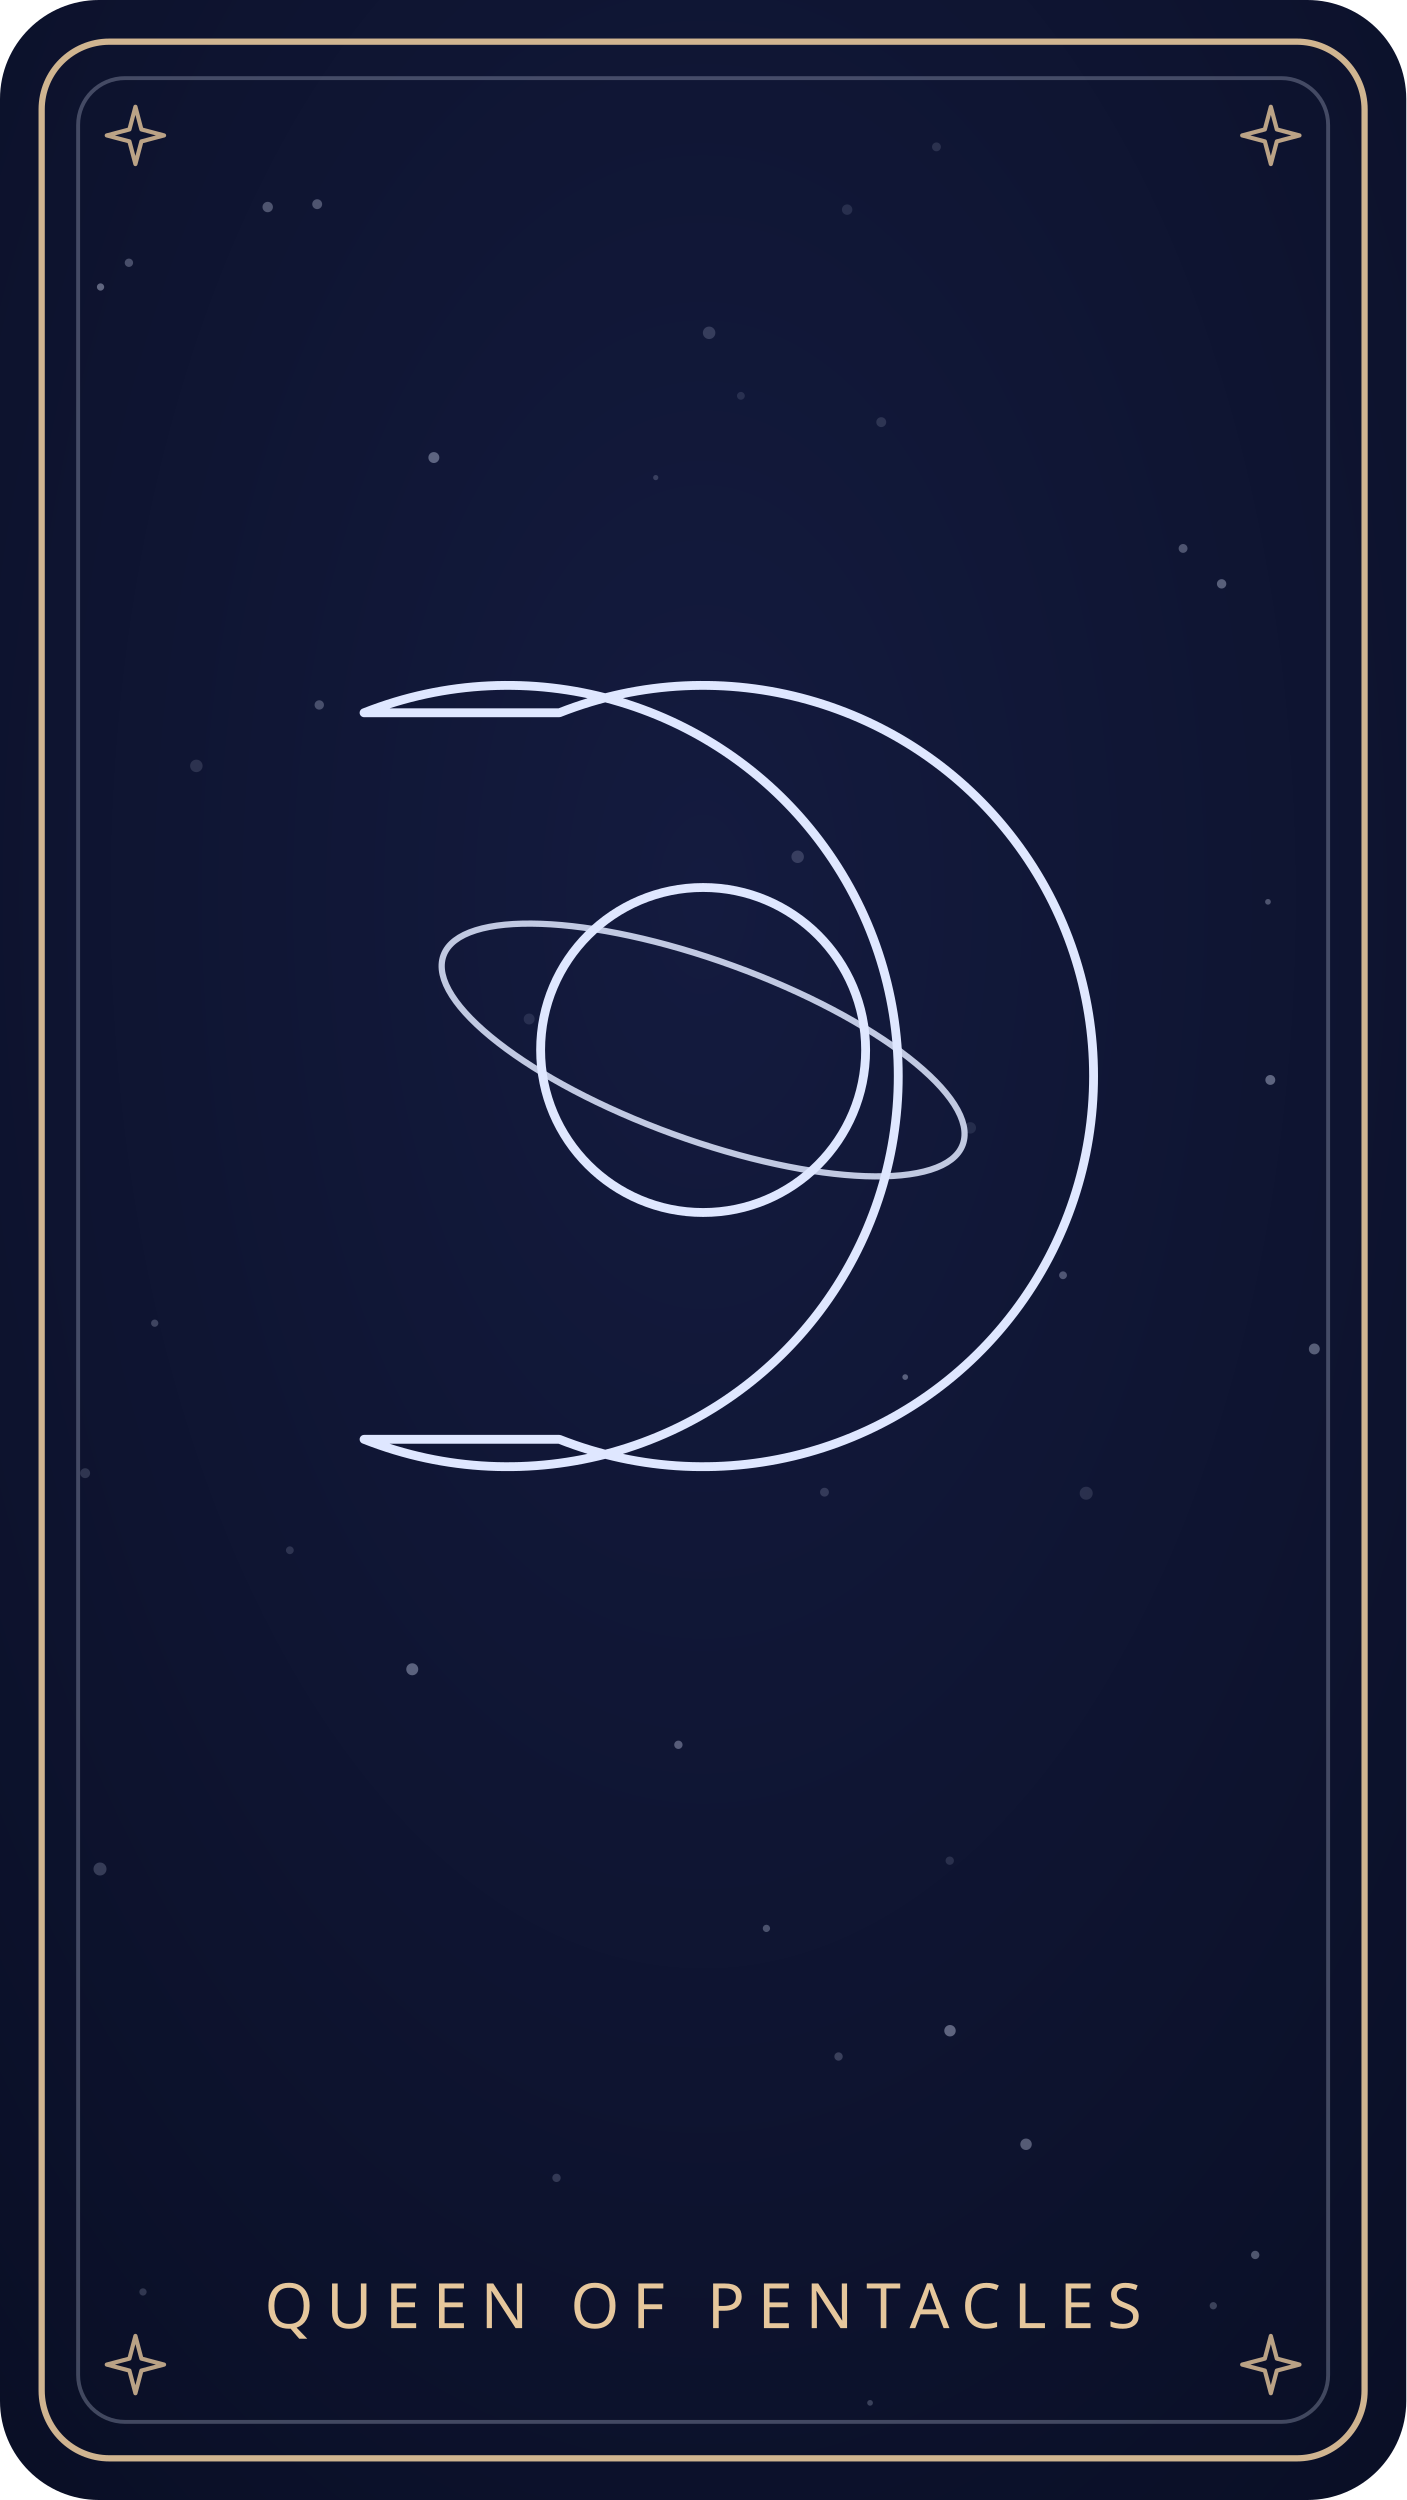
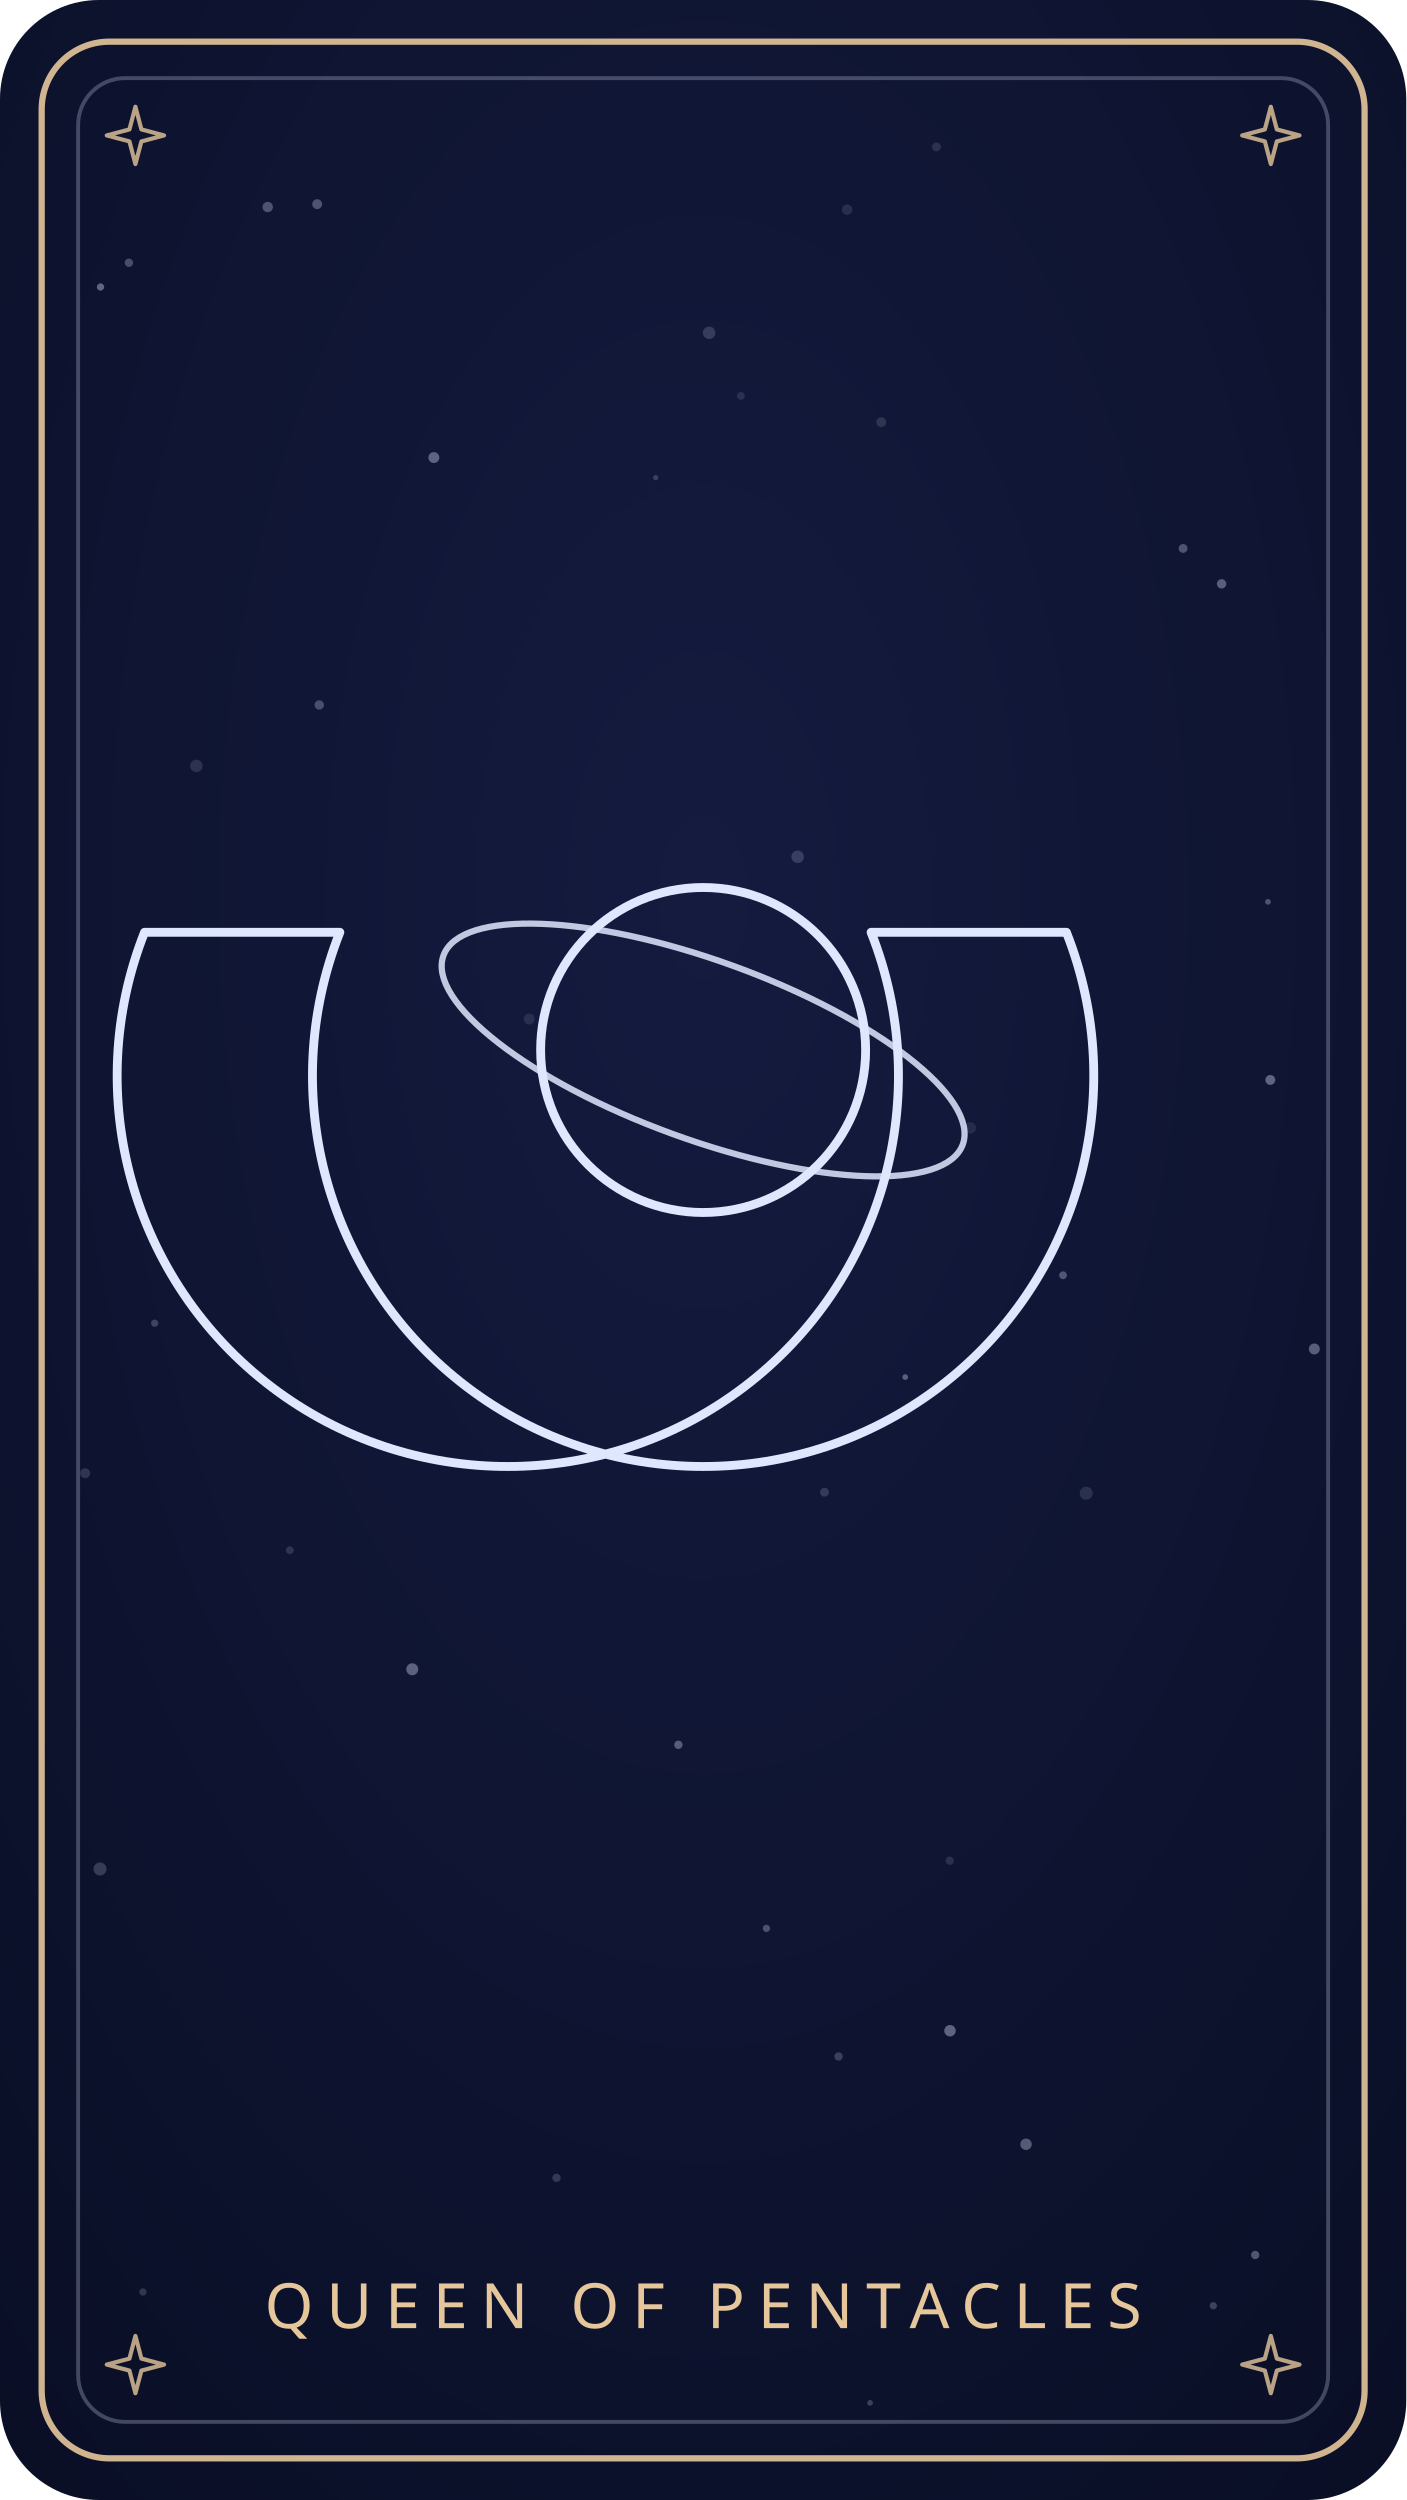
<svg xmlns="http://www.w3.org/2000/svg" viewBox="0 0 540 960" width="540" height="960">
  <defs>
    <radialGradient id="bg" cx="50%" cy="36%" r="85%">
      <stop offset="0%" stop-color="#141b3f" />
      <stop offset="100%" stop-color="#090e24" />
    </radialGradient>
  </defs>
  <rect x="0" y="0" width="540" height="960" rx="38" fill="url(#bg)" />
  <line x1="201.3" y1="59.1" x2="205.9" y2="59.1" w="1.2" color="#dfe7ff" op="0.29" />
  <line x1="201.3" y1="59.1" x2="201.3" y2="63.6" w="1.2" color="#dfe7ff" op="0.29" />
  <line x1="201.3" y1="59.1" x2="196.8" y2="59.1" w="1.2" color="#dfe7ff" op="0.29" />
  <line x1="201.3" y1="59.1" x2="201.3" y2="54.6" w="1.2" color="#dfe7ff" op="0.29" />
  <line x1="332.4" y1="731.8" x2="341.1" y2="731.8" w="1.2" color="#dfe7ff" op="0.345" />
  <line x1="332.4" y1="731.8" x2="332.4" y2="740.5" w="1.2" color="#dfe7ff" op="0.345" />
  <line x1="332.4" y1="731.8" x2="323.7" y2="731.8" w="1.2" color="#dfe7ff" op="0.345" />
  <line x1="332.4" y1="731.8" x2="332.4" y2="723.1" w="1.2" color="#dfe7ff" op="0.345" />
  <circle cx="364.7" cy="714.5" r="1.6" fill="#dfe7ff" stroke="none" fill-opacity="0.13" />
  <line x1="43.3" y1="566.3" x2="48.4" y2="566.3" w="1.2" color="#dfe7ff" op="0.134" />
  <line x1="43.3" y1="566.3" x2="43.3" y2="571.4" w="1.2" color="#dfe7ff" op="0.134" />
  <line x1="43.3" y1="566.3" x2="38.2" y2="566.3" w="1.2" color="#dfe7ff" op="0.134" />
  <line x1="43.3" y1="566.3" x2="43.3" y2="561.2" w="1.2" color="#dfe7ff" op="0.134" />
  <line x1="40.0" y1="295.0" x2="47.9" y2="295.0" w="1.2" color="#dfe7ff" op="0.388" />
  <line x1="40.0" y1="295.0" x2="40.0" y2="302.9" w="1.2" color="#dfe7ff" op="0.388" />
  <line x1="40.0" y1="295.0" x2="32.1" y2="295.0" w="1.2" color="#dfe7ff" op="0.388" />
  <line x1="40.0" y1="295.0" x2="40.0" y2="287.1" w="1.2" color="#dfe7ff" op="0.388" />
  <circle cx="465.9" cy="885.4" r="1.4" fill="#dfe7ff" stroke="none" fill-opacity="0.23" />
  <line x1="89.9" y1="227.7" x2="96.7" y2="227.7" w="1.2" color="#dfe7ff" op="0.119" />
  <line x1="89.9" y1="227.7" x2="89.9" y2="234.5" w="1.2" color="#dfe7ff" op="0.119" />
  <line x1="89.9" y1="227.7" x2="83.2" y2="227.7" w="1.2" color="#dfe7ff" op="0.119" />
  <line x1="89.9" y1="227.7" x2="89.9" y2="221.0" w="1.2" color="#dfe7ff" op="0.119" />
  <circle cx="122.6" cy="270.7" r="1.8" fill="#dfe7ff" stroke="none" fill-opacity="0.27" />
  <line x1="240.9" y1="618.2" x2="245.7" y2="618.2" w="1.2" color="#dfe7ff" op="0.392" />
  <line x1="240.9" y1="618.2" x2="240.9" y2="623.0" w="1.2" color="#dfe7ff" op="0.392" />
  <line x1="240.9" y1="618.2" x2="236.2" y2="618.2" w="1.2" color="#dfe7ff" op="0.392" />
  <line x1="240.9" y1="618.2" x2="240.9" y2="613.4" w="1.2" color="#dfe7ff" op="0.392" />
  <circle cx="111.3" cy="595.3" r="1.5" fill="#dfe7ff" stroke="none" fill-opacity="0.15" />
  <line x1="359.7" y1="617.4" x2="365.8" y2="617.4" w="1.2" color="#dfe7ff" op="0.189" />
  <line x1="359.7" y1="617.4" x2="359.7" y2="623.5" w="1.2" color="#dfe7ff" op="0.189" />
  <line x1="359.7" y1="617.4" x2="353.6" y2="617.4" w="1.2" color="#dfe7ff" op="0.189" />
  <line x1="359.7" y1="617.4" x2="359.7" y2="611.2" w="1.2" color="#dfe7ff" op="0.189" />
  <circle cx="284.5" cy="152.0" r="1.5" fill="#dfe7ff" stroke="none" fill-opacity="0.12" />
  <line x1="320.0" y1="499.9" x2="327.8" y2="499.9" w="1.2" color="#dfe7ff" op="0.294" />
  <line x1="320.0" y1="499.9" x2="320.0" y2="507.8" w="1.2" color="#dfe7ff" op="0.294" />
  <line x1="320.0" y1="499.9" x2="312.1" y2="499.9" w="1.2" color="#dfe7ff" op="0.294" />
  <line x1="320.0" y1="499.9" x2="320.0" y2="492.1" w="1.2" color="#dfe7ff" op="0.294" />
  <circle cx="251.8" cy="183.4" r="1.0" fill="#dfe7ff" stroke="none" fill-opacity="0.19" />
  <line x1="63.9" y1="530.1" x2="67.9" y2="530.1" w="1.2" color="#dfe7ff" op="0.155" />
  <line x1="63.9" y1="530.1" x2="63.9" y2="534.1" w="1.2" color="#dfe7ff" op="0.155" />
  <line x1="63.9" y1="530.1" x2="59.9" y2="530.1" w="1.2" color="#dfe7ff" op="0.155" />
  <line x1="63.9" y1="530.1" x2="63.9" y2="526.2" w="1.2" color="#dfe7ff" op="0.155" />
  <line x1="242.4" y1="385.0" x2="246.9" y2="385.0" w="1.2" color="#dfe7ff" op="0.346" />
  <line x1="242.4" y1="385.0" x2="242.4" y2="389.5" w="1.2" color="#dfe7ff" op="0.346" />
  <line x1="242.4" y1="385.0" x2="237.9" y2="385.0" w="1.2" color="#dfe7ff" op="0.346" />
  <line x1="242.4" y1="385.0" x2="242.4" y2="380.5" w="1.2" color="#dfe7ff" op="0.346" />
  <circle cx="59.4" cy="508.1" r="1.4" fill="#dfe7ff" stroke="none" fill-opacity="0.23" />
  <circle cx="334.1" cy="922.7" r="1.1" fill="#dfe7ff" stroke="none" fill-opacity="0.22" />
  <circle cx="158.3" cy="641.0" r="2.3" fill="#dfe7ff" stroke="none" fill-opacity="0.37" />
  <circle cx="504.7" cy="518.0" r="2.1" fill="#dfe7ff" stroke="none" fill-opacity="0.35" />
  <circle cx="322.0" cy="789.7" r="1.6" fill="#dfe7ff" stroke="none" fill-opacity="0.21" />
  <circle cx="75.4" cy="294.1" r="2.4" fill="#dfe7ff" stroke="none" fill-opacity="0.14" />
  <line x1="49.9" y1="746.9" x2="53.7" y2="746.9" w="1.2" color="#dfe7ff" op="0.392" />
  <line x1="49.9" y1="746.9" x2="49.9" y2="750.7" w="1.2" color="#dfe7ff" op="0.392" />
  <line x1="49.9" y1="746.9" x2="46.1" y2="746.9" w="1.2" color="#dfe7ff" op="0.392" />
  <line x1="49.9" y1="746.9" x2="49.9" y2="743.1" w="1.2" color="#dfe7ff" op="0.392" />
  <circle cx="54.9" cy="880.1" r="1.4" fill="#dfe7ff" stroke="none" fill-opacity="0.18" />
  <line x1="405.8" y1="150.5" x2="412.1" y2="150.5" w="1.2" color="#dfe7ff" op="0.386" />
  <line x1="405.8" y1="150.5" x2="405.8" y2="156.9" w="1.2" color="#dfe7ff" op="0.386" />
  <line x1="405.8" y1="150.5" x2="399.4" y2="150.5" w="1.2" color="#dfe7ff" op="0.386" />
  <line x1="405.8" y1="150.5" x2="405.8" y2="144.1" w="1.2" color="#dfe7ff" op="0.386" />
  <circle cx="469.1" cy="224.2" r="1.8" fill="#dfe7ff" stroke="none" fill-opacity="0.35" />
  <circle cx="394.0" cy="823.4" r="2.2" fill="#dfe7ff" stroke="none" fill-opacity="0.34" />
  <circle cx="213.7" cy="836.3" r="1.6" fill="#dfe7ff" stroke="none" fill-opacity="0.18" />
  <circle cx="38.4" cy="717.7" r="2.5" fill="#dfe7ff" stroke="none" fill-opacity="0.20" />
  <circle cx="32.7" cy="565.7" r="1.9" fill="#dfe7ff" stroke="none" fill-opacity="0.16" />
  <circle cx="102.8" cy="79.5" r="2.0" fill="#dfe7ff" stroke="none" fill-opacity="0.30" />
  <circle cx="121.8" cy="78.4" r="1.9" fill="#dfe7ff" stroke="none" fill-opacity="0.30" />
  <line x1="269.3" y1="472.4" x2="275.3" y2="472.4" w="1.2" color="#dfe7ff" op="0.107" />
  <line x1="269.3" y1="472.4" x2="269.3" y2="478.3" w="1.2" color="#dfe7ff" op="0.107" />
  <line x1="269.3" y1="472.4" x2="263.4" y2="472.4" w="1.2" color="#dfe7ff" op="0.107" />
  <line x1="269.3" y1="472.4" x2="269.3" y2="466.5" w="1.2" color="#dfe7ff" op="0.107" />
  <line x1="76.0" y1="848.2" x2="80.1" y2="848.2" w="1.2" color="#dfe7ff" op="0.191" />
  <line x1="76.0" y1="848.2" x2="76.0" y2="852.3" w="1.2" color="#dfe7ff" op="0.191" />
  <line x1="76.0" y1="848.2" x2="71.9" y2="848.2" w="1.2" color="#dfe7ff" op="0.191" />
  <line x1="76.0" y1="848.2" x2="76.0" y2="844.1" w="1.2" color="#dfe7ff" op="0.191" />
  <circle cx="260.5" cy="670.0" r="1.6" fill="#dfe7ff" stroke="none" fill-opacity="0.34" />
  <circle cx="454.3" cy="210.6" r="1.7" fill="#dfe7ff" stroke="none" fill-opacity="0.30" />
  <line x1="81.7" y1="855.6" x2="84.9" y2="855.6" w="1.2" color="#dfe7ff" op="0.199" />
  <line x1="81.7" y1="855.6" x2="81.7" y2="858.8" w="1.2" color="#dfe7ff" op="0.199" />
  <line x1="81.7" y1="855.6" x2="78.4" y2="855.6" w="1.2" color="#dfe7ff" op="0.199" />
  <line x1="81.7" y1="855.6" x2="81.7" y2="852.3" w="1.2" color="#dfe7ff" op="0.199" />
  <circle cx="372.6" cy="433.1" r="2.2" fill="#dfe7ff" stroke="none" fill-opacity="0.10" />
  <circle cx="316.6" cy="573.0" r="1.7" fill="#dfe7ff" stroke="none" fill-opacity="0.17" />
  <line x1="165.6" y1="423.2" x2="174.5" y2="423.2" w="1.2" color="#dfe7ff" op="0.285" />
  <line x1="165.6" y1="423.2" x2="165.6" y2="432.1" w="1.2" color="#dfe7ff" op="0.285" />
  <line x1="165.6" y1="423.2" x2="156.7" y2="423.2" w="1.2" color="#dfe7ff" op="0.285" />
  <line x1="165.6" y1="423.2" x2="165.6" y2="414.3" w="1.2" color="#dfe7ff" op="0.285" />
  <circle cx="49.5" cy="100.9" r="1.6" fill="#dfe7ff" stroke="none" fill-opacity="0.28" />
  <circle cx="203.2" cy="391.3" r="2.1" fill="#dfe7ff" stroke="none" fill-opacity="0.11" />
  <circle cx="294.3" cy="740.5" r="1.4" fill="#dfe7ff" stroke="none" fill-opacity="0.29" />
  <line x1="438.6" y1="305.7" x2="445.7" y2="305.7" w="1.2" color="#dfe7ff" op="0.389" />
  <line x1="438.6" y1="305.7" x2="438.6" y2="312.8" w="1.2" color="#dfe7ff" op="0.389" />
  <line x1="438.6" y1="305.7" x2="431.4" y2="305.7" w="1.2" color="#dfe7ff" op="0.389" />
  <line x1="438.6" y1="305.7" x2="438.6" y2="298.5" w="1.2" color="#dfe7ff" op="0.389" />
  <circle cx="486.9" cy="346.3" r="1.1" fill="#dfe7ff" stroke="none" fill-opacity="0.30" />
  <circle cx="166.6" cy="175.7" r="2.1" fill="#dfe7ff" stroke="none" fill-opacity="0.37" />
  <circle cx="487.8" cy="414.7" r="1.9" fill="#dfe7ff" stroke="none" fill-opacity="0.38" />
  <circle cx="347.6" cy="528.8" r="1.1" fill="#dfe7ff" stroke="none" fill-opacity="0.35" />
  <circle cx="417.1" cy="573.4" r="2.5" fill="#dfe7ff" stroke="none" fill-opacity="0.13" />
  <line x1="287.7" y1="914.5" x2="295.8" y2="914.5" w="1.2" color="#dfe7ff" op="0.232" />
  <line x1="287.7" y1="914.5" x2="287.7" y2="922.6" w="1.2" color="#dfe7ff" op="0.232" />
  <line x1="287.7" y1="914.5" x2="279.6" y2="914.5" w="1.2" color="#dfe7ff" op="0.232" />
  <line x1="287.7" y1="914.5" x2="287.7" y2="906.4" w="1.2" color="#dfe7ff" op="0.232" />
  <circle cx="364.8" cy="779.8" r="2.2" fill="#dfe7ff" stroke="none" fill-opacity="0.38" />
  <circle cx="359.6" cy="56.4" r="1.7" fill="#dfe7ff" stroke="none" fill-opacity="0.13" />
  <circle cx="325.3" cy="80.5" r="2.0" fill="#dfe7ff" stroke="none" fill-opacity="0.12" />
  <circle cx="38.6" cy="110.2" r="1.4" fill="#dfe7ff" stroke="none" fill-opacity="0.39" />
  <circle cx="408.2" cy="489.7" r="1.5" fill="#dfe7ff" stroke="none" fill-opacity="0.31" />
  <line x1="37.2" y1="490.6" x2="42.7" y2="490.6" w="1.2" color="#dfe7ff" op="0.175" />
  <line x1="37.2" y1="490.6" x2="37.2" y2="496.0" w="1.2" color="#dfe7ff" op="0.175" />
  <line x1="37.2" y1="490.6" x2="31.8" y2="490.6" w="1.2" color="#dfe7ff" op="0.175" />
  <line x1="37.2" y1="490.6" x2="37.2" y2="485.1" w="1.2" color="#dfe7ff" op="0.175" />
  <circle cx="338.4" cy="162.1" r="1.9" fill="#dfe7ff" stroke="none" fill-opacity="0.14" />
  <line x1="72.0" y1="301.0" x2="77.8" y2="301.0" w="1.2" color="#dfe7ff" op="0.255" />
  <line x1="72.0" y1="301.0" x2="72.0" y2="306.8" w="1.2" color="#dfe7ff" op="0.255" />
  <line x1="72.0" y1="301.0" x2="66.1" y2="301.0" w="1.2" color="#dfe7ff" op="0.255" />
  <line x1="72.0" y1="301.0" x2="72.0" y2="295.1" w="1.2" color="#dfe7ff" op="0.255" />
  <circle cx="306.3" cy="329.0" r="2.4" fill="#dfe7ff" stroke="none" fill-opacity="0.18" />
  <line x1="322.1" y1="210.4" x2="328.3" y2="210.4" w="1.2" color="#dfe7ff" op="0.36" />
  <line x1="322.1" y1="210.4" x2="322.1" y2="216.6" w="1.2" color="#dfe7ff" op="0.36" />
  <line x1="322.1" y1="210.4" x2="315.9" y2="210.4" w="1.2" color="#dfe7ff" op="0.36" />
  <line x1="322.1" y1="210.4" x2="322.1" y2="204.2" w="1.2" color="#dfe7ff" op="0.36" />
  <circle cx="272.3" cy="127.8" r="2.4" fill="#dfe7ff" stroke="none" fill-opacity="0.18" />
  <line x1="209.2" y1="212.4" x2="214.5" y2="212.4" w="1.2" color="#dfe7ff" op="0.12" />
  <line x1="209.2" y1="212.4" x2="209.2" y2="217.7" w="1.2" color="#dfe7ff" op="0.12" />
  <line x1="209.2" y1="212.4" x2="203.9" y2="212.4" w="1.2" color="#dfe7ff" op="0.12" />
  <line x1="209.2" y1="212.4" x2="209.2" y2="207.2" w="1.2" color="#dfe7ff" op="0.12" />
  <circle cx="482.0" cy="865.9" r="1.6" fill="#dfe7ff" stroke="none" fill-opacity="0.32" />
  <line x1="155.7" y1="756.3" x2="164.7" y2="756.3" w="1.2" color="#dfe7ff" op="0.104" />
  <line x1="155.7" y1="756.3" x2="155.7" y2="765.3" w="1.2" color="#dfe7ff" op="0.104" />
  <line x1="155.7" y1="756.3" x2="146.7" y2="756.3" w="1.2" color="#dfe7ff" op="0.104" />
  <line x1="155.7" y1="756.3" x2="155.7" y2="747.3" w="1.2" color="#dfe7ff" op="0.104" />
-   <path d="M 214.8 273.7 A 150.0 150.0 0 1 1 214.8 552.7 L 139.8 552.7 A 150.0 150.0 0 1 0 139.8 273.7 Z" fill="none" stroke="#dfe7ff" stroke-width="3.4" stroke-linecap="round" stroke-linejoin="round" />
+   <path d="M 409.5 358.0 A 150.0 150.0 0 1 1 130.5 358.0 L 55.5 358.0 A 150.0 150.0 0 1 0 334.5 358.0 Z" fill="none" stroke="#dfe7ff" stroke-width="3.4" stroke-linecap="round" stroke-linejoin="round" />
  <circle cx="270.0" cy="403.2" r="62.4" fill="none" stroke="#dfe7ff" stroke-width="3.4" stroke-linecap="round" stroke-linejoin="round" />
  <ellipse cx="270.0" cy="403.2" rx="106.1" ry="34.3" transform="rotate(20 270.0 403.2)" fill="none" stroke="#dfe7ff" stroke-width="2.4" stroke-linecap="round" stroke-linejoin="round" stroke-opacity="0.85" />
  <line x1="270.0" y1="283.2" x2="288.0" y2="283.2" w="1.5" color="#dfe7ff" op="0.9" />
  <line x1="270.0" y1="283.2" x2="270.0" y2="301.2" w="1.5" color="#dfe7ff" op="0.9" />
  <line x1="270.0" y1="283.2" x2="252.0" y2="283.2" w="1.5" color="#dfe7ff" op="0.9" />
  <line x1="270.0" y1="283.2" x2="270.0" y2="265.2" w="1.5" color="#dfe7ff" op="0.9" />
  <line x1="175.0" y1="473.2" x2="189.0" y2="473.2" w="1.5" color="#dfe7ff" op="0.7" />
  <line x1="175.0" y1="473.2" x2="175.0" y2="487.2" w="1.5" color="#dfe7ff" op="0.7" />
  <line x1="175.0" y1="473.2" x2="161.0" y2="473.2" w="1.5" color="#dfe7ff" op="0.7" />
  <line x1="175.0" y1="473.2" x2="175.0" y2="459.2" w="1.5" color="#dfe7ff" op="0.7" />
  <line x1="365.0" y1="473.2" x2="379.0" y2="473.2" w="1.5" color="#dfe7ff" op="0.7" />
  <line x1="365.0" y1="473.2" x2="365.0" y2="487.2" w="1.5" color="#dfe7ff" op="0.7" />
  <line x1="365.0" y1="473.2" x2="351.0" y2="473.2" w="1.5" color="#dfe7ff" op="0.7" />
  <line x1="365.0" y1="473.2" x2="365.0" y2="459.2" w="1.5" color="#dfe7ff" op="0.7" />
  <rect x="16" y="16" width="508" height="928" rx="26" fill="none" stroke="#e6c79c" stroke-width="2.4" stroke-linecap="round" stroke-linejoin="round" stroke-opacity="0.90" />
  <rect x="30" y="30" width="480" height="900" rx="18" fill="none" stroke="#dfe7ff" stroke-width="1.5" stroke-linecap="round" stroke-linejoin="round" stroke-opacity="0.26" />
  <path d="M 52.0 41.0 L 54.3 49.7 L 63.0 52.0 L 54.3 54.3 L 52.0 63.0 L 49.7 54.3 L 41.0 52.0 L 49.7 49.7 Z" fill="none" stroke="#e6c79c" stroke-width="1.6" stroke-linecap="round" stroke-linejoin="round" stroke-opacity="0.80" />
  <path d="M 488.0 41.0 L 490.3 49.7 L 499.0 52.0 L 490.3 54.3 L 488.0 63.0 L 485.7 54.3 L 477.0 52.0 L 485.7 49.7 Z" fill="none" stroke="#e6c79c" stroke-width="1.6" stroke-linecap="round" stroke-linejoin="round" stroke-opacity="0.80" />
  <path d="M 52.0 897.0 L 54.3 905.7 L 63.0 908.0 L 54.3 910.3 L 52.0 919.0 L 49.7 910.3 L 41.0 908.0 L 49.7 905.7 Z" fill="none" stroke="#e6c79c" stroke-width="1.6" stroke-linecap="round" stroke-linejoin="round" stroke-opacity="0.80" />
  <path d="M 488.0 897.0 L 490.3 905.7 L 499.0 908.0 L 490.3 910.3 L 488.0 919.0 L 485.7 910.3 L 477.0 908.0 L 485.7 905.7 Z" fill="none" stroke="#e6c79c" stroke-width="1.6" stroke-linecap="round" stroke-linejoin="round" stroke-opacity="0.80" />
  <text x="270" y="894" text-anchor="middle" fill="#e6c79c" font-family="'Avenir Next', system-ui, sans-serif" font-size="24" letter-spacing="5" font-weight="500">QUEEN OF PENTACLES</text>
</svg>
